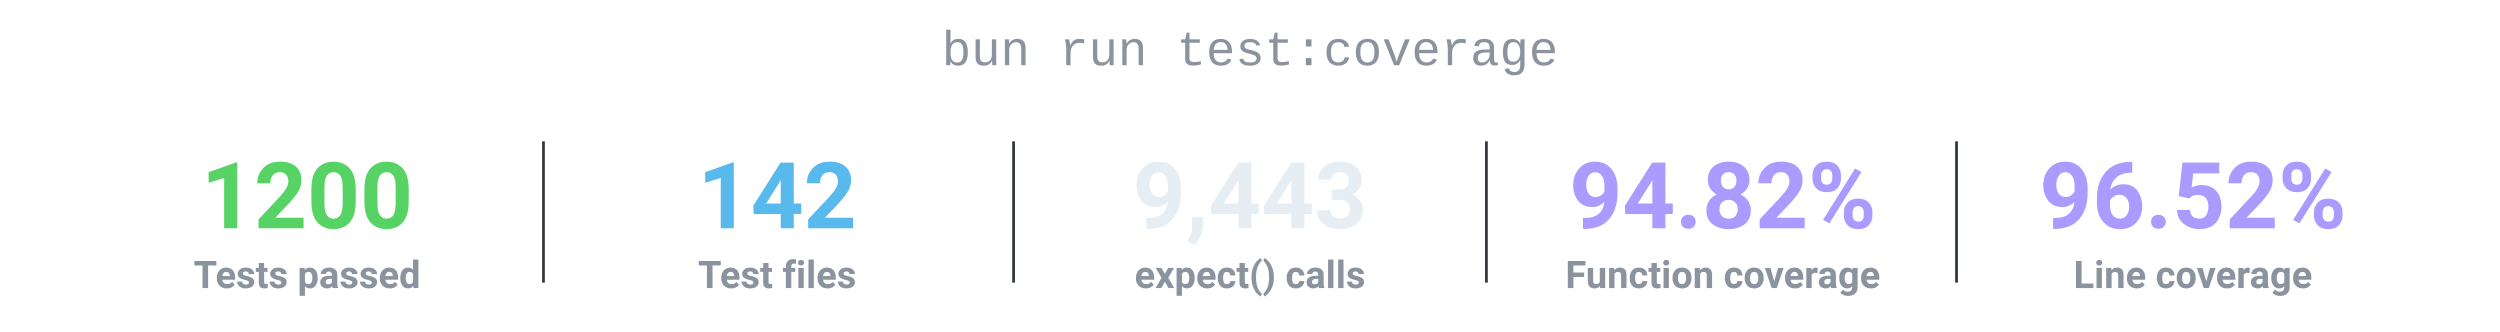
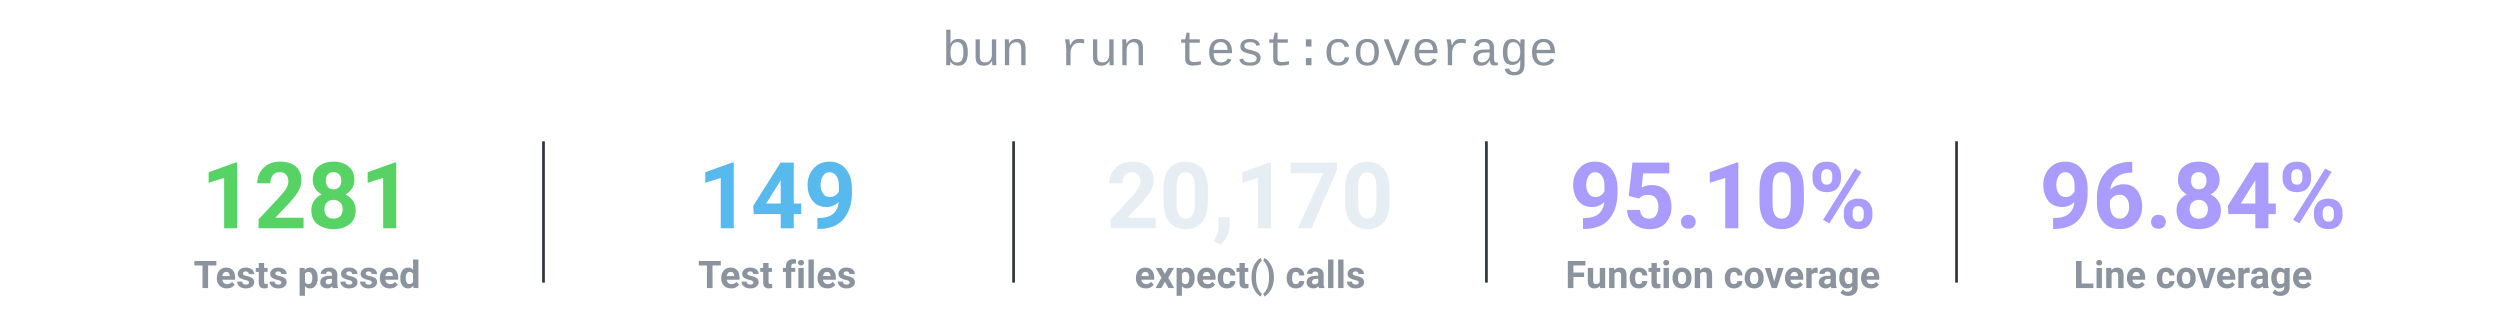
- <svg xmlns="http://www.w3.org/2000/svg" viewBox="0 0 920 122" width="920" height="122" role="img" aria-label="bun run test:coverage — 1200 tests passed, 142 test files, 9,443 expect() calls, 94.82% function coverage, 96.52% line coverage">
+ <svg xmlns="http://www.w3.org/2000/svg" viewBox="0 0 920 122" width="920" height="122" role="img" aria-label="bun run test:coverage — 1281 tests passed, 151 test files, 20,170 expect() calls, 95.10% function coverage, 96.84% line coverage">
  <style>
    .cmd { font-family: ui-monospace, SFMono-Regular, 'SF Mono', Menlo, Consolas, 'Liberation Mono', monospace; font-weight: 500; font-size: 18px; }
    .val { font-family: system-ui, -apple-system, BlinkMacSystemFont, 'Segoe UI', Roboto, sans-serif; font-weight: 700; font-size: 34px; }
    .lbl { font-family: system-ui, -apple-system, BlinkMacSystemFont, 'Segoe UI', Roboto, sans-serif; font-weight: 600; font-size: 14px; }
  </style>
  <text x="460" y="24" text-anchor="middle" class="cmd" fill="#8b949e">bun run test:coverage</text>
  <line x1="200" y1="52" x2="200" y2="104" stroke="#30363d" stroke-width="1" />
  <line x1="373" y1="52" x2="373" y2="104" stroke="#30363d" stroke-width="1" />
  <line x1="547" y1="52" x2="547" y2="104" stroke="#30363d" stroke-width="1" />
  <line x1="720" y1="52" x2="720" y2="104" stroke="#30363d" stroke-width="1" />
-   <text x="113" y="84" text-anchor="middle" class="val" fill="#56d364">1200</text>
+   <text x="113" y="84" text-anchor="middle" class="val" fill="#56d364">1281</text>
  <text x="113" y="106" text-anchor="middle" class="lbl" fill="#8b949e">Tests passed</text>
-   <text x="286" y="84" text-anchor="middle" class="val" fill="#58b9ec">142</text>
+   <text x="286" y="84" text-anchor="middle" class="val" fill="#58b9ec">149</text>
  <text x="286" y="106" text-anchor="middle" class="lbl" fill="#8b949e">Test files</text>
-   <text x="460" y="84" text-anchor="middle" class="val" fill="#e6edf3">9,443</text>
+   <text x="460" y="84" text-anchor="middle" class="val" fill="#e6edf3">20,170</text>
  <text x="460" y="106" text-anchor="middle" class="lbl" fill="#8b949e">expect() calls</text>
-   <text x="634" y="84" text-anchor="middle" class="val" fill="#a99bff">94.82%</text>
+   <text x="634" y="84" text-anchor="middle" class="val" fill="#a99bff">95.10%</text>
  <text x="634" y="106" text-anchor="middle" class="lbl" fill="#8b949e">Function coverage</text>
-   <text x="807" y="84" text-anchor="middle" class="val" fill="#a99bff">96.52%</text>
+   <text x="807" y="84" text-anchor="middle" class="val" fill="#a99bff">96.84%</text>
  <text x="807" y="106" text-anchor="middle" class="lbl" fill="#8b949e">Line coverage</text>
</svg>
